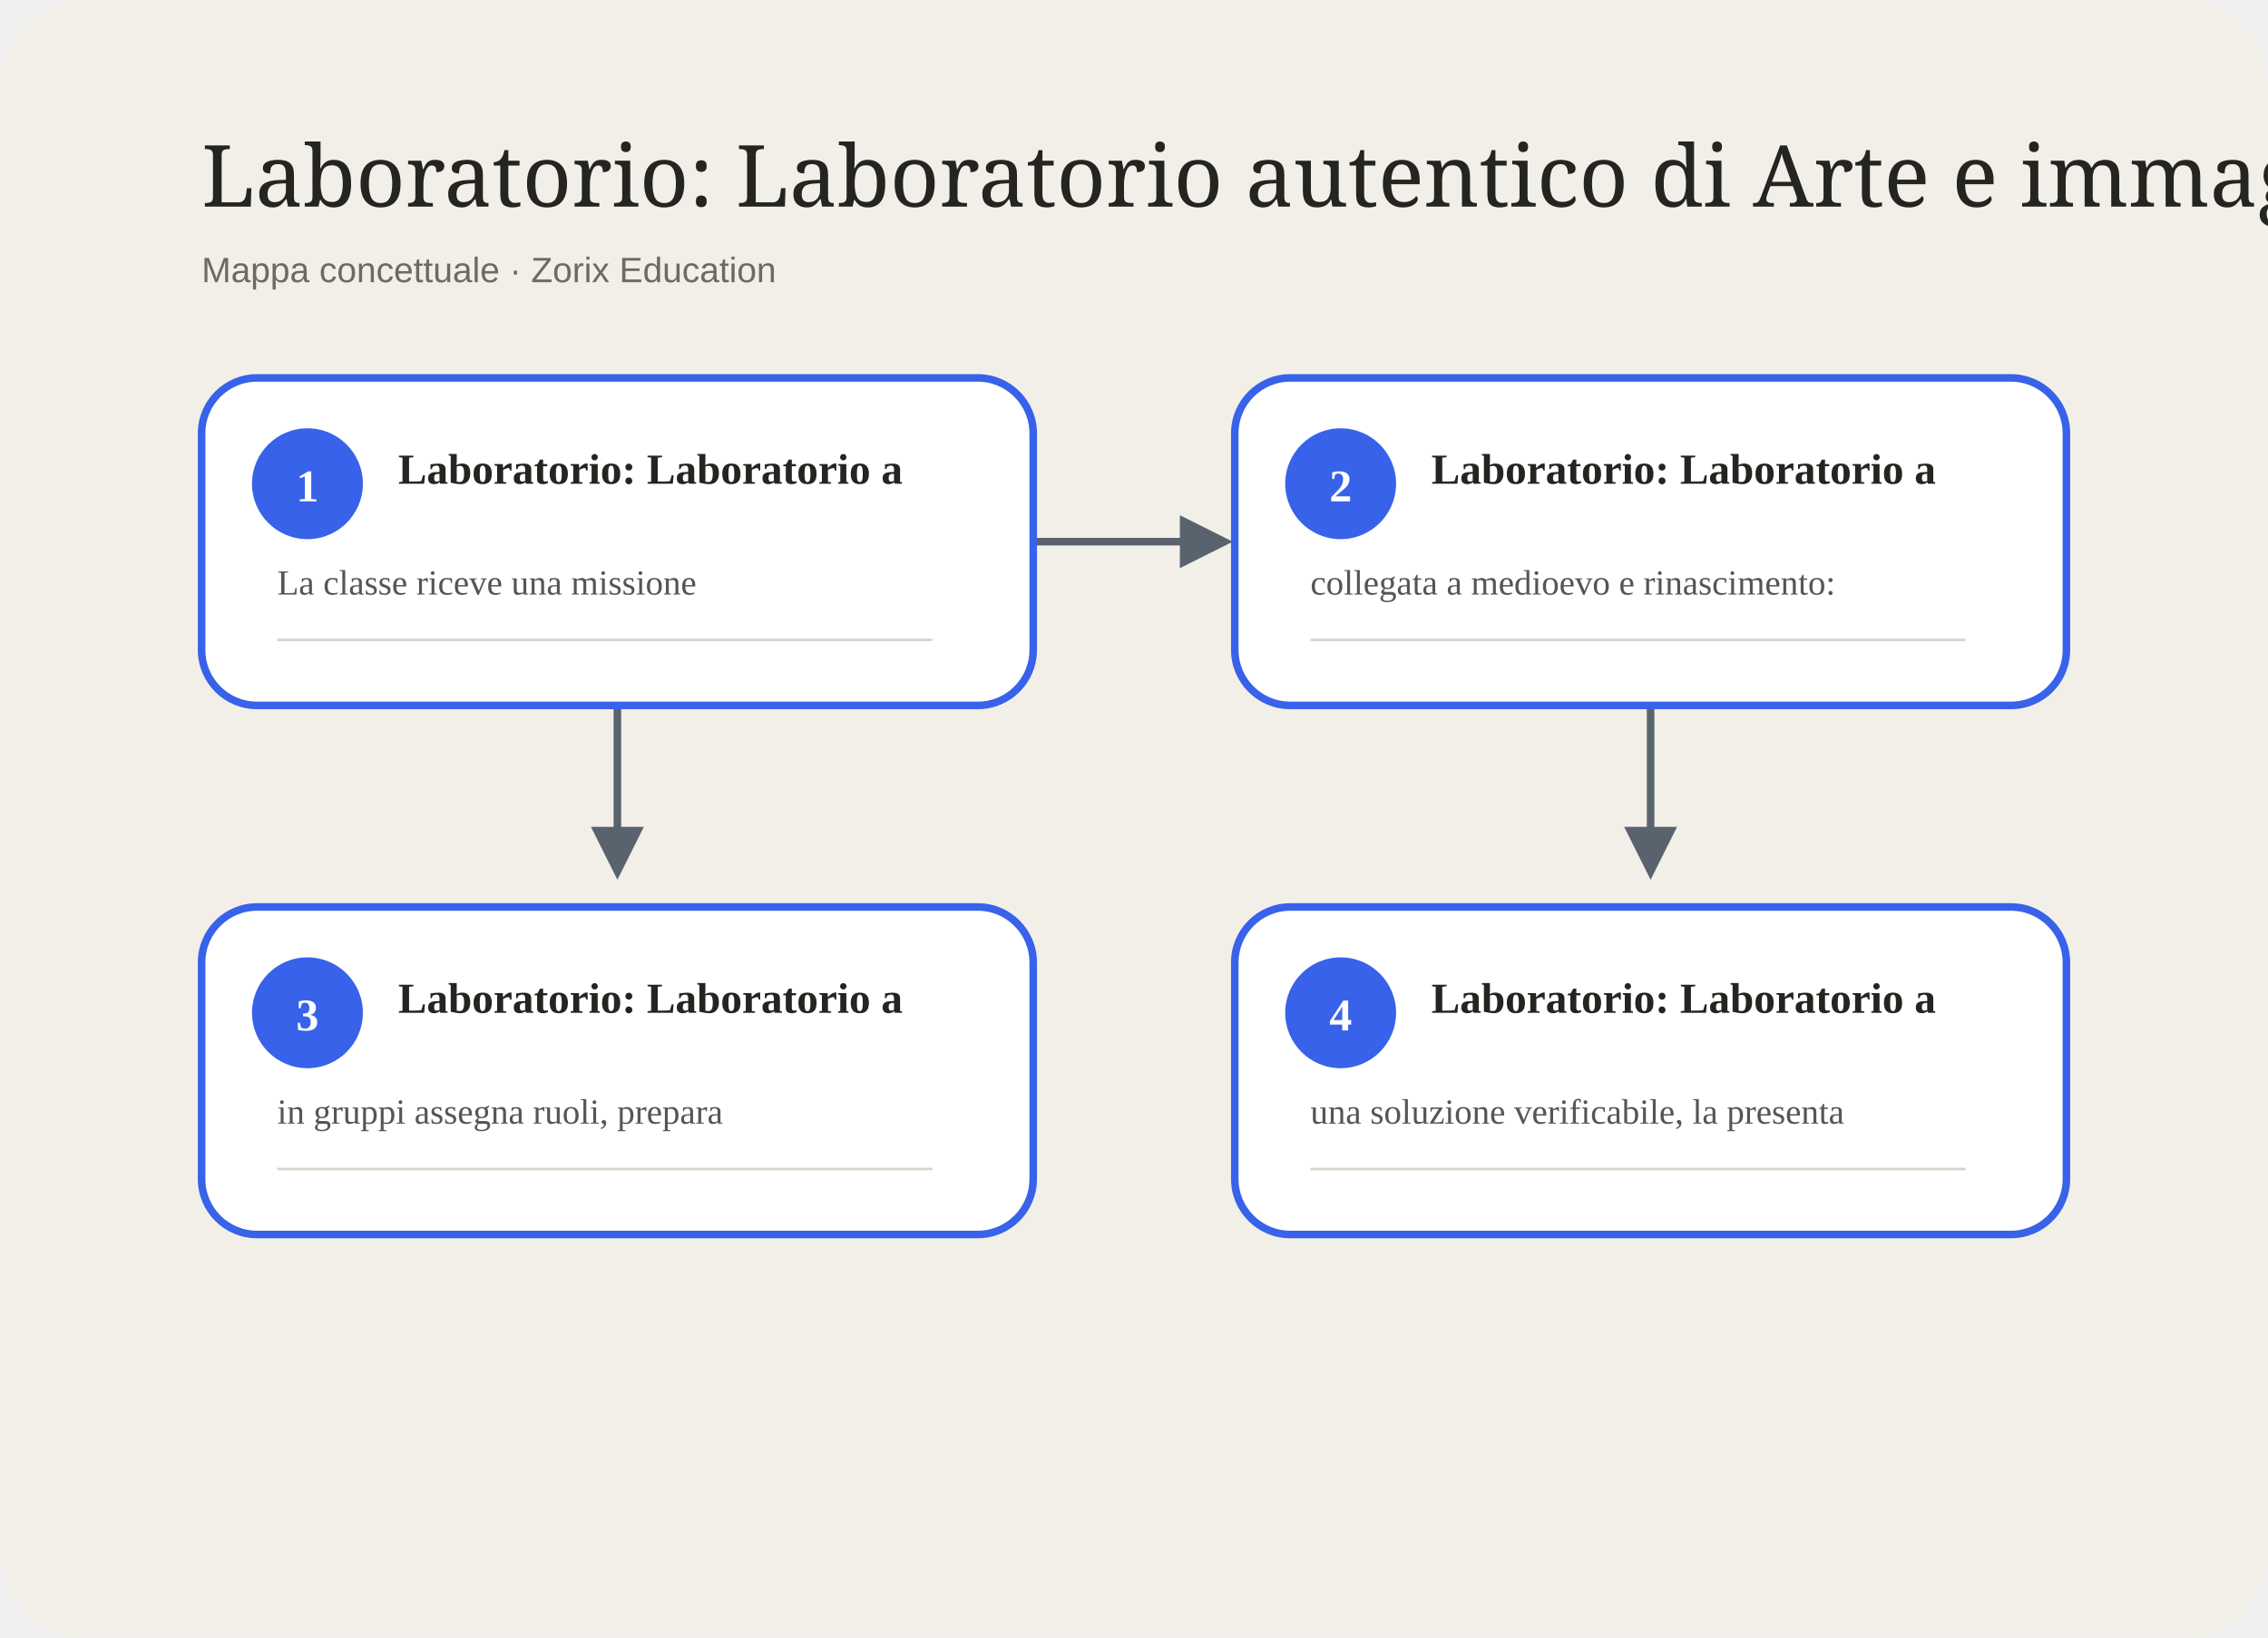
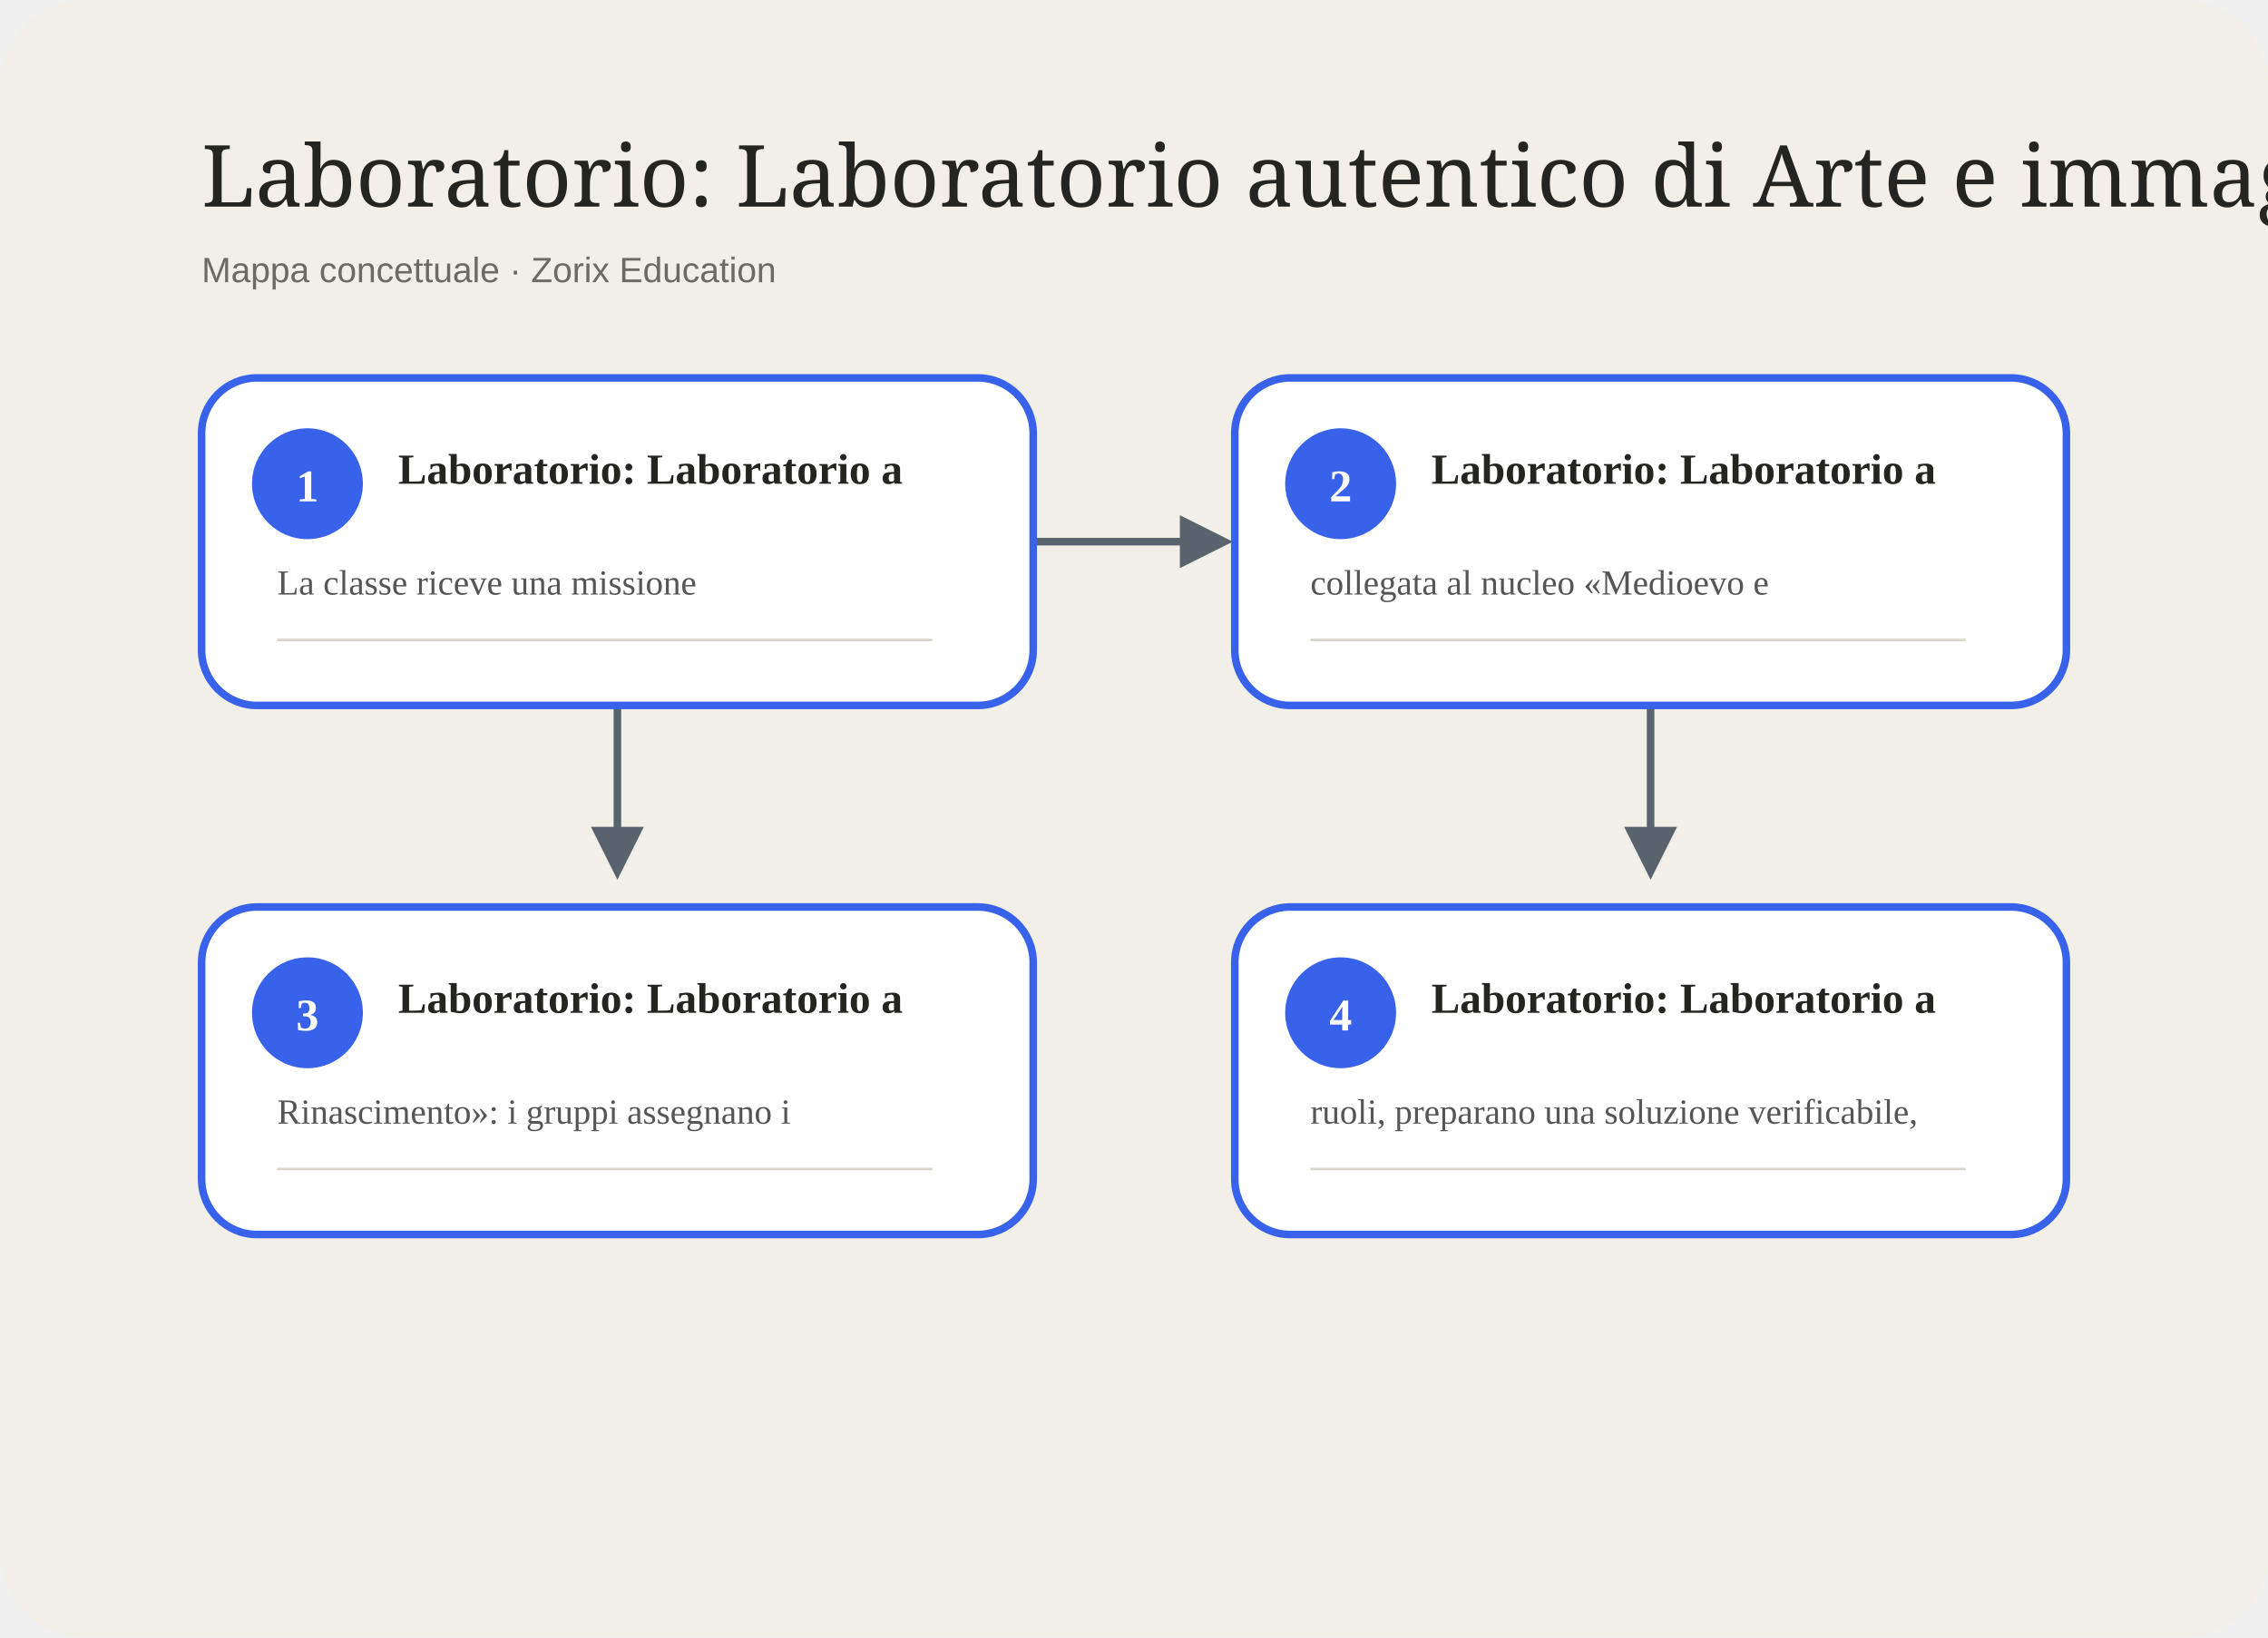
<svg xmlns="http://www.w3.org/2000/svg" width="900" height="650" viewBox="0 0 900 650" role="img" aria-labelledby="t d">
  <defs>
    <marker id="a" viewBox="0 0 10 10" refX="8" refY="5" markerWidth="7" markerHeight="7" orient="auto-start-reverse">
      <path d="M0 0L10 5L0 10z" fill="#59636e" />
    </marker>
  </defs>
  <rect width="900" height="650" rx="34" fill="#f2efe8" />
  <text x="80" y="82" font-family="Georgia,serif" font-size="34" fill="#242421">Laboratorio: Laboratorio autentico di Arte e immagine</text>
  <text x="80" y="112" font-family="Arial,sans-serif" font-size="14" fill="#6c6a63">Mappa concettuale · Zorix Education</text>
  <path d="M410 215 H485" stroke="#59636e" stroke-width="3" marker-end="url(#a)" />
  <path d="M245 280 V345" stroke="#59636e" stroke-width="3" marker-end="url(#a)" />
  <path d="M655 280 V345" stroke="#59636e" stroke-width="3" marker-end="url(#a)" />
  <g transform="translate(80 150)">
    <rect width="330" height="130" rx="22" fill="#fff" stroke="#3762e9" stroke-width="3" />
    <circle cx="42" cy="42" r="22" fill="#3762e9" />
    <text x="42" y="49" text-anchor="middle" fill="white" font-size="18" font-weight="700">1</text>
    <text x="78" y="42" font-size="17" font-weight="700" fill="#242421">Laboratorio: Laboratorio a</text>
    <text x="30" y="86" font-size="14" fill="#555">La classe riceve una missione</text>
    <path d="M30 104 H290" stroke="#d9d4ca" />
  </g>
  <g transform="translate(490 150)">
    <rect width="330" height="130" rx="22" fill="#fff" stroke="#3762e9" stroke-width="3" />
    <circle cx="42" cy="42" r="22" fill="#3762e9" />
    <text x="42" y="49" text-anchor="middle" fill="white" font-size="18" font-weight="700">2</text>
    <text x="78" y="42" font-size="17" font-weight="700" fill="#242421">Laboratorio: Laboratorio a</text>
-     <text x="30" y="86" font-size="14" fill="#555">collegata a medioevo e rinascimento:</text>
+     <text x="30" y="86" font-size="14" fill="#555">collegata al nucleo «Medioevo e</text>
    <path d="M30 104 H290" stroke="#d9d4ca" />
  </g>
  <g transform="translate(80 360)">
    <rect width="330" height="130" rx="22" fill="#fff" stroke="#3762e9" stroke-width="3" />
    <circle cx="42" cy="42" r="22" fill="#3762e9" />
    <text x="42" y="49" text-anchor="middle" fill="white" font-size="18" font-weight="700">3</text>
    <text x="78" y="42" font-size="17" font-weight="700" fill="#242421">Laboratorio: Laboratorio a</text>
-     <text x="30" y="86" font-size="14" fill="#555">in gruppi assegna ruoli, prepara</text>
+     <text x="30" y="86" font-size="14" fill="#555">Rinascimento»: i gruppi assegnano i</text>
    <path d="M30 104 H290" stroke="#d9d4ca" />
  </g>
  <g transform="translate(490 360)">
    <rect width="330" height="130" rx="22" fill="#fff" stroke="#3762e9" stroke-width="3" />
    <circle cx="42" cy="42" r="22" fill="#3762e9" />
    <text x="42" y="49" text-anchor="middle" fill="white" font-size="18" font-weight="700">4</text>
    <text x="78" y="42" font-size="17" font-weight="700" fill="#242421">Laboratorio: Laboratorio a</text>
-     <text x="30" y="86" font-size="14" fill="#555">una soluzione verificabile, la presenta</text>
+     <text x="30" y="86" font-size="14" fill="#555">ruoli, preparano una soluzione verificabile,</text>
    <path d="M30 104 H290" stroke="#d9d4ca" />
  </g>
</svg>
